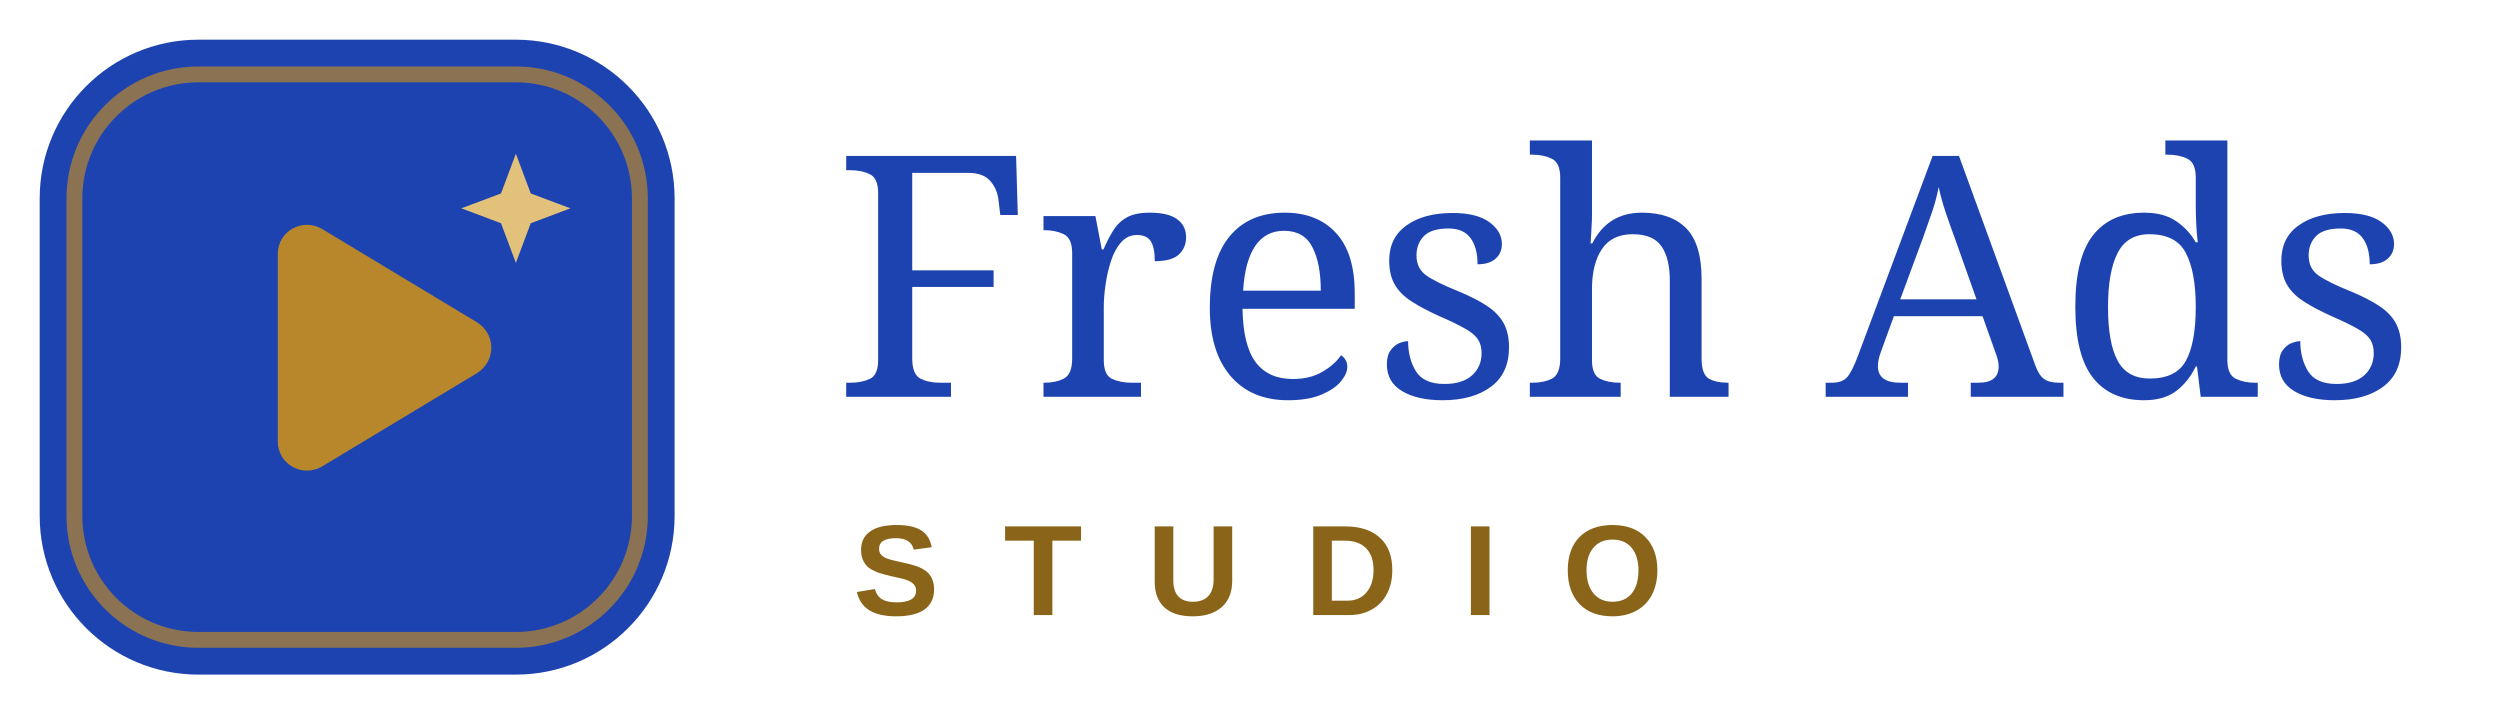
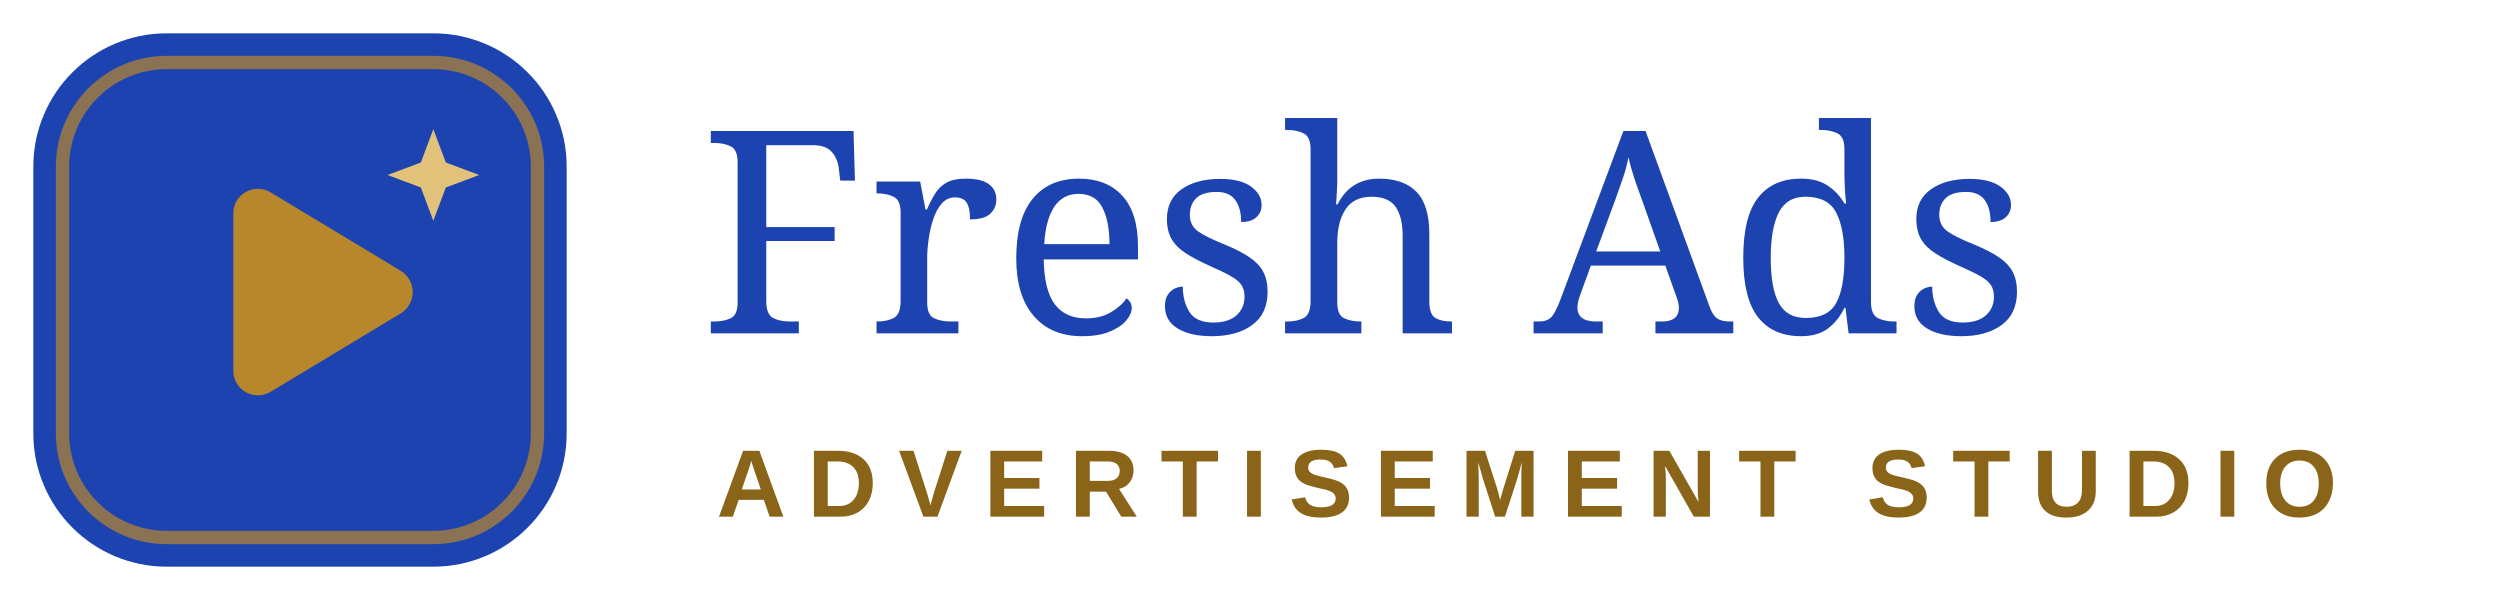
- <svg xmlns="http://www.w3.org/2000/svg" viewBox="0 0 252 72">
+ <svg xmlns="http://www.w3.org/2000/svg" viewBox="0 0 300 72">
  <g transform="translate(4 4)">
    <rect width="64" height="64" rx="16" fill="#1d43b0" />
    <rect x="3.5" y="3.5" width="57" height="57" rx="12.5" fill="none" stroke="#b8862b" stroke-width="1.6" opacity=".7" />
    <path d="M24 21.6c0-2.3 2.5-3.7 4.5-2.5l15.6 9.4c1.9 1.2 1.9 3.9 0 5.1l-15.6 9.4c-2 1.2-4.5-.2-4.5-2.5z" fill="#b8862b" />
    <path d="M48 11.5l1.5 4 4 1.5-4 1.5-1.5 4-1.5-4-4-1.5 4-1.5z" fill="#e2c27a" />
  </g>
  <text x="84" y="40" font-family="'DM Serif Display', Georgia, serif" font-size="34" fill="#1d43b0">Fresh Ads</text>
-   <text x="86" y="62" font-family="Nunito, 'Segoe UI', Arial, sans-serif" font-size="13" font-weight="800" letter-spacing="6.5" fill="#8a6418">STUDIO</text>
+   <text x="86" y="62" font-family="Nunito, 'Segoe UI', Arial, sans-serif" font-size="11.5" font-weight="800" letter-spacing="2.6" fill="#8a6418">ADVERTISEMENT STUDIO</text>
</svg>
